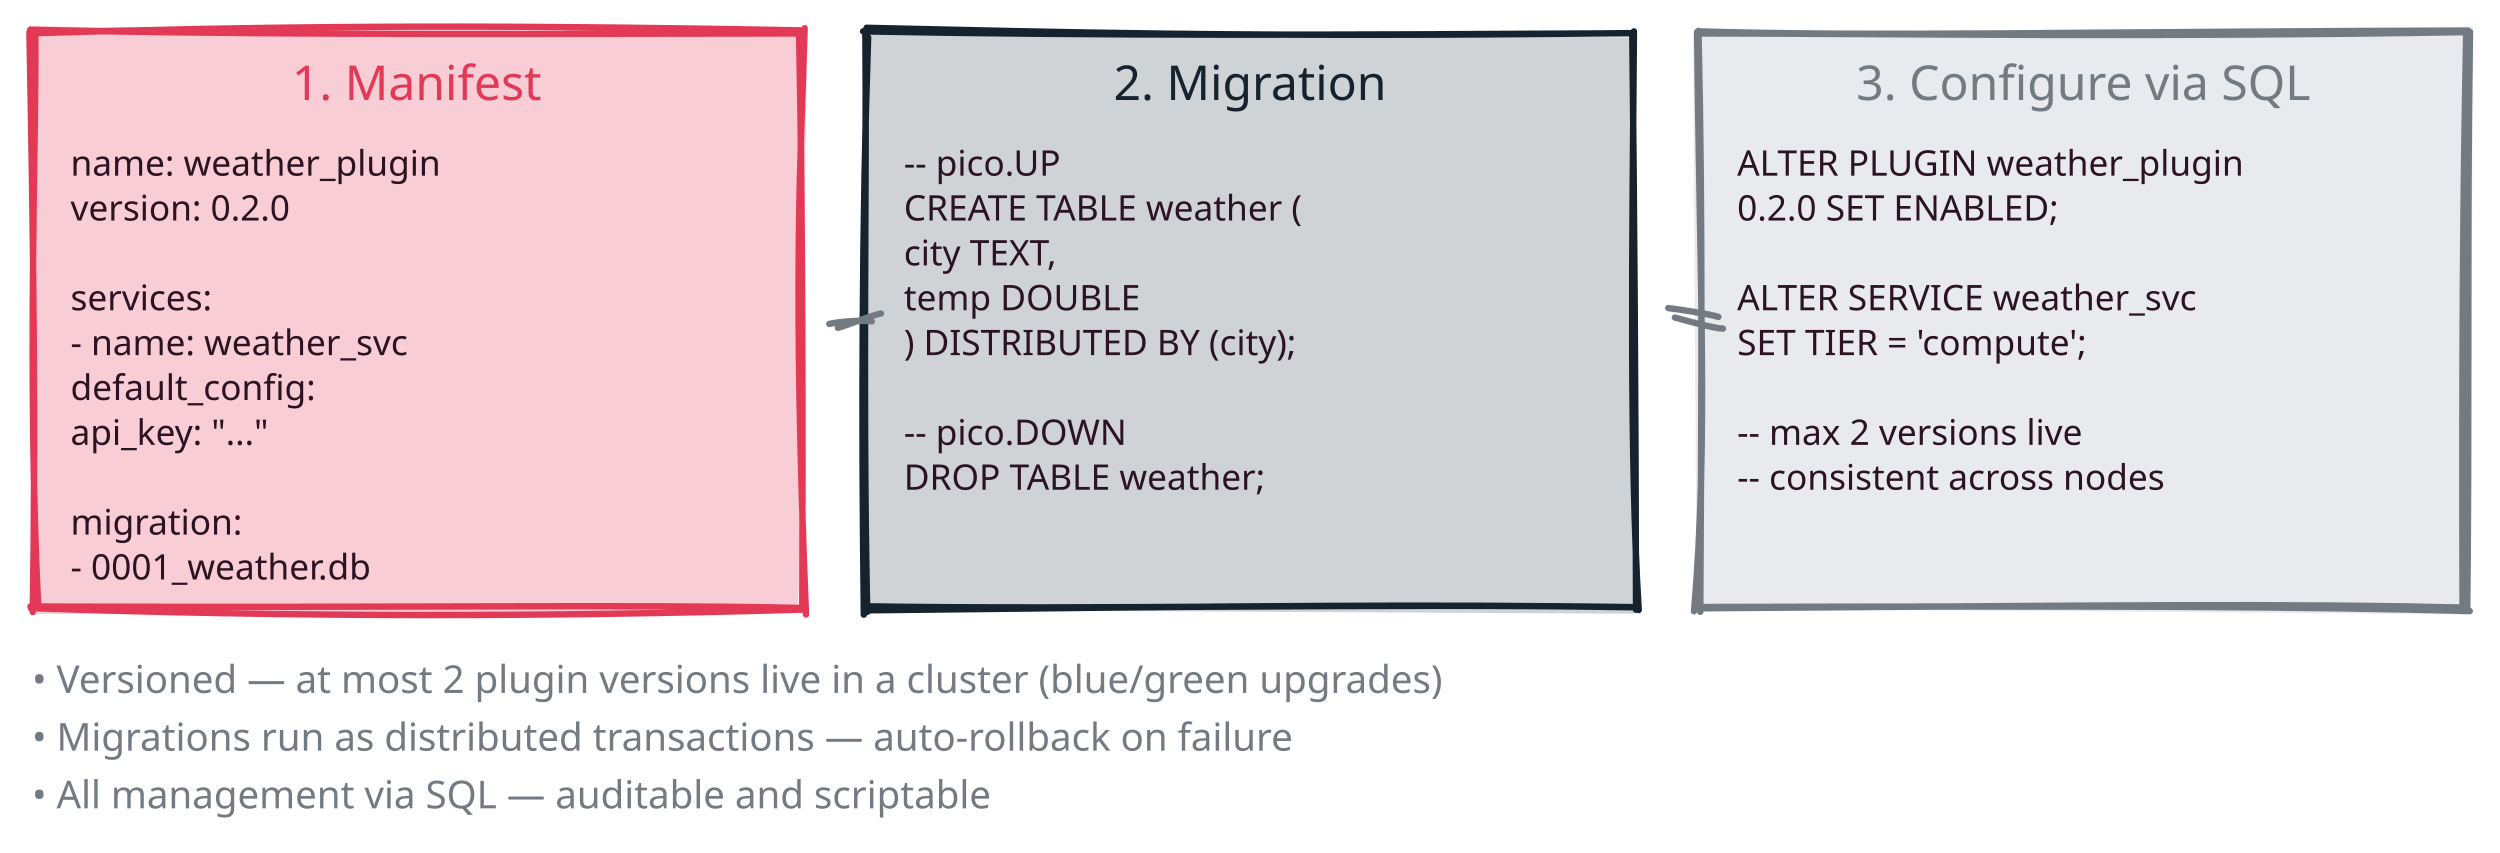
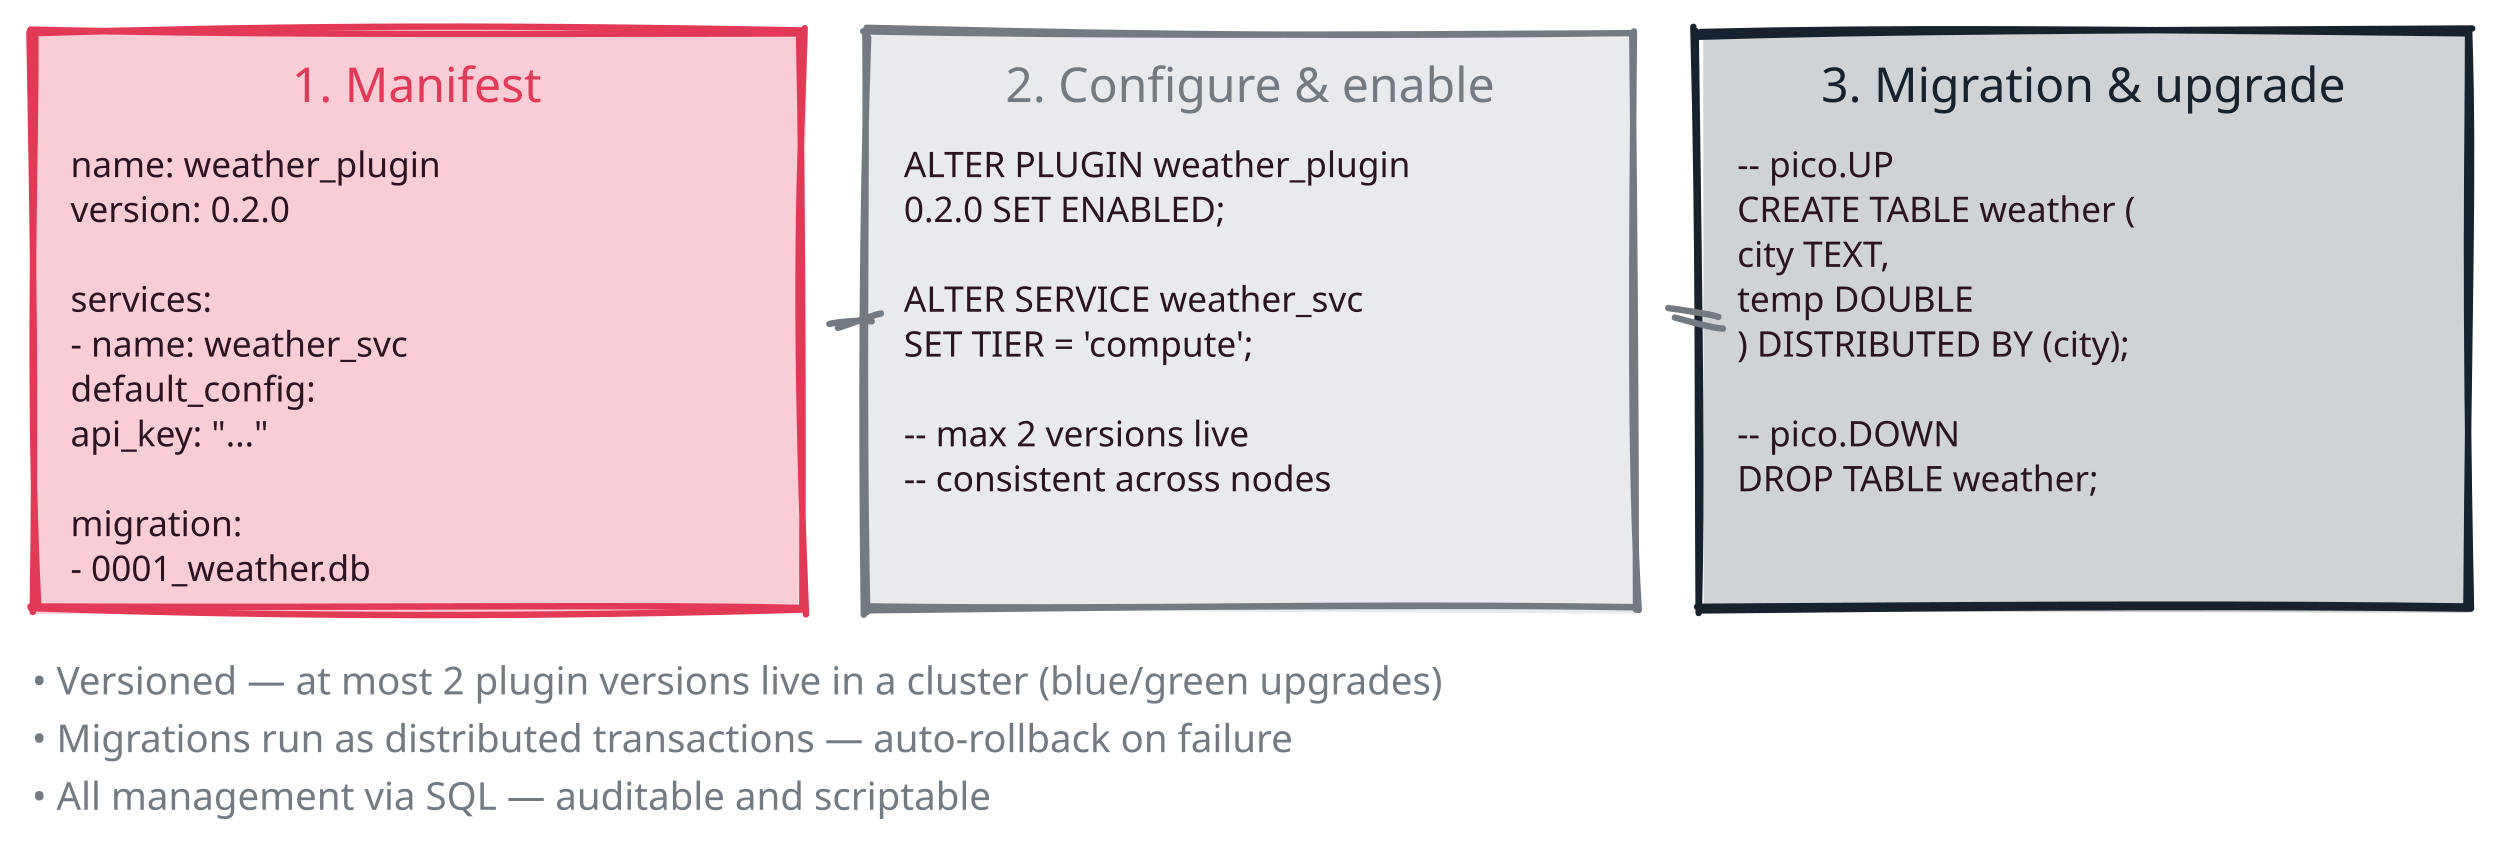
<svg xmlns="http://www.w3.org/2000/svg" version="1.1" viewBox="0 0 780 266" width="780" height="266">
  <defs>
    <style>
      @font-face {
        font-family: "Virgil";
        src: url("https://excalidraw.com/Virgil.woff2");
      }
      @font-face {
        font-family: "Cascadia";
        src: url("https://excalidraw.com/Cascadia.woff2");
      }
    </style>
  </defs>
  <rect x="0" y="0" width="780" height="266" fill="transparent" />
  <g stroke-linecap="round" transform="translate(10 10) rotate(0 120 90)">
    <path d="M-0.99 -1.86 L241.85 1.47 L239.06 180.8 L0.23 181.57" stroke="none" stroke-width="0" fill="#F8CDD6" />
    <path d="M-0.55 -0.73 C58.38 0.71, 116.13 0.7, 238.46 0.45 M0.1 0.38 C68 -1.75, 134.86 -2.55, 240.71 -0.51 M241.05 -1.21 C239.86 39.63, 237.21 76.06, 241.47 181.71 M239.32 0.93 C240.54 63.25, 240.47 126.28, 240.31 179.19 M239.29 179.66 C185.14 178.51, 126.23 179.66, -0.49 179.23 M240.43 180.2 C160.32 182.52, 80.22 182.55, -0.36 179.74 M1.92 179.39 C-1.56 107.41, 1.31 35.19, 1.03 1.8 M0.21 180.95 C1.17 122.99, 0.44 67.55, -0.82 0.09" stroke="#E23956" stroke-width="2" fill="none" />
  </g>
  <g transform="translate(10 14) rotate(0 120 12)">
-     <text x="120" y="17.2" font-family="Cascadia, Segoe UI Emoji" font-size="15px" fill="#E23956" text-anchor="middle" style="white-space: pre;" direction="ltr">1. Manifest</text>
+     <text x="120" y="12.0" dominant-baseline="central" font-family="Cascadia, Segoe UI Emoji" font-size="15px" fill="#E23956" text-anchor="middle" style="white-space: pre;" direction="ltr">1. Manifest</text>
  </g>
  <g transform="translate(22 44) rotate(0 108 7)">
-     <text x="0" y="10.8" font-family="Cascadia, Segoe UI Emoji" font-size="11px" fill="#2B1321" text-anchor="start" style="white-space: pre;" direction="ltr">name: weather_plugin</text>
+     <text x="0" y="7.0" dominant-baseline="central" font-family="Cascadia, Segoe UI Emoji" font-size="11px" fill="#2B1321" text-anchor="start" style="white-space: pre;" direction="ltr">name: weather_plugin</text>
  </g>
  <g transform="translate(22 58) rotate(0 108 7)">
-     <text x="0" y="10.8" font-family="Cascadia, Segoe UI Emoji" font-size="11px" fill="#2B1321" text-anchor="start" style="white-space: pre;" direction="ltr">version: 0.2.0</text>
+     <text x="0" y="7.0" dominant-baseline="central" font-family="Cascadia, Segoe UI Emoji" font-size="11px" fill="#2B1321" text-anchor="start" style="white-space: pre;" direction="ltr">version: 0.2.0</text>
  </g>
  <g transform="translate(22 86) rotate(0 108 7)">
-     <text x="0" y="10.8" font-family="Cascadia, Segoe UI Emoji" font-size="11px" fill="#2B1321" text-anchor="start" style="white-space: pre;" direction="ltr">services:</text>
+     <text x="0" y="7.0" dominant-baseline="central" font-family="Cascadia, Segoe UI Emoji" font-size="11px" fill="#2B1321" text-anchor="start" style="white-space: pre;" direction="ltr">services:</text>
  </g>
  <g transform="translate(22 100) rotate(0 108 7)">
-     <text x="0" y="10.8" font-family="Cascadia, Segoe UI Emoji" font-size="11px" fill="#2B1321" text-anchor="start" style="white-space: pre;" direction="ltr">  - name: weather_svc</text>
+     <text x="0" y="7.0" dominant-baseline="central" font-family="Cascadia, Segoe UI Emoji" font-size="11px" fill="#2B1321" text-anchor="start" style="white-space: pre;" direction="ltr">  - name: weather_svc</text>
  </g>
  <g transform="translate(22 114) rotate(0 108 7)">
-     <text x="0" y="10.8" font-family="Cascadia, Segoe UI Emoji" font-size="11px" fill="#2B1321" text-anchor="start" style="white-space: pre;" direction="ltr">    default_config:</text>
+     <text x="0" y="7.0" dominant-baseline="central" font-family="Cascadia, Segoe UI Emoji" font-size="11px" fill="#2B1321" text-anchor="start" style="white-space: pre;" direction="ltr">    default_config:</text>
  </g>
  <g transform="translate(22 128) rotate(0 108 7)">
-     <text x="0" y="10.8" font-family="Cascadia, Segoe UI Emoji" font-size="11px" fill="#2B1321" text-anchor="start" style="white-space: pre;" direction="ltr">      api_key: "..."</text>
+     <text x="0" y="7.0" dominant-baseline="central" font-family="Cascadia, Segoe UI Emoji" font-size="11px" fill="#2B1321" text-anchor="start" style="white-space: pre;" direction="ltr">      api_key: "..."</text>
  </g>
  <g transform="translate(22 156) rotate(0 108 7)">
-     <text x="0" y="10.8" font-family="Cascadia, Segoe UI Emoji" font-size="11px" fill="#2B1321" text-anchor="start" style="white-space: pre;" direction="ltr">migration:</text>
+     <text x="0" y="7.0" dominant-baseline="central" font-family="Cascadia, Segoe UI Emoji" font-size="11px" fill="#2B1321" text-anchor="start" style="white-space: pre;" direction="ltr">migration:</text>
  </g>
  <g transform="translate(22 170) rotate(0 108 7)">
-     <text x="0" y="10.8" font-family="Cascadia, Segoe UI Emoji" font-size="11px" fill="#2B1321" text-anchor="start" style="white-space: pre;" direction="ltr">  - 0001_weather.db</text>
+     <text x="0" y="7.0" dominant-baseline="central" font-family="Cascadia, Segoe UI Emoji" font-size="11px" fill="#2B1321" text-anchor="start" style="white-space: pre;" direction="ltr">  - 0001_weather.db</text>
  </g>
  <g stroke-linecap="round" transform="translate(270 10) rotate(0 120 90)">
-     <path d="M-0.99 -1.43 L238.76 1.69 L240.13 181.49 L-1.26 180.22" stroke="none" stroke-width="0" fill="#CFD3D6" />
-     <path d="M0.4 -1.33 C59.74 -0.01, 116.84 1.76, 238.57 0.33 M-0.71 -0.21 C73.48 1.21, 147.61 0.91, 239.37 0.37 M239.79 -0.2 C239.22 67.25, 238.4 133.26, 241.28 180.33 M239.27 0.94 C239.91 56.27, 240.31 115.28, 240.44 180.24 M240.17 179.43 C155.09 178.2, 73.72 180.28, 0.12 179.17 M239.71 179.47 C180.14 178.49, 119.39 179, 0.29 180.43 M-0.49 181.76 C-1.27 120.33, -1.05 57.76, 0.86 1.68 M0.57 180.91 C-0.89 110.35, 0.5 40.42, 0 -0.15" stroke="#16222E" stroke-width="2" fill="none" />
+     <path d="M-0.99 -1.43 L238.76 1.69 L240.13 181.49 L-1.26 180.22" stroke="none" stroke-width="0" fill="#E8EAED" />
+     <path d="M0.4 -1.33 C59.74 -0.01, 116.84 1.76, 238.57 0.33 M-0.71 -0.21 C73.48 1.21, 147.61 0.91, 239.37 0.37 M239.79 -0.2 C239.22 67.25, 238.4 133.26, 241.28 180.33 M239.27 0.94 C239.91 56.27, 240.31 115.28, 240.44 180.24 M240.17 179.43 C155.09 178.2, 73.72 180.28, 0.12 179.17 M239.71 179.47 C180.14 178.49, 119.39 179, 0.29 180.43 M-0.49 181.76 C-1.27 120.33, -1.05 57.76, 0.86 1.68 M0.57 180.91 C-0.89 110.35, 0.5 40.42, 0 -0.15" stroke="#737A82" stroke-width="2" fill="none" />
  </g>
  <g transform="translate(270 14) rotate(0 120 12)">
-     <text x="120" y="17.2" font-family="Cascadia, Segoe UI Emoji" font-size="15px" fill="#16222E" text-anchor="middle" style="white-space: pre;" direction="ltr">2. Migration</text>
+     <text x="120" y="12.0" dominant-baseline="central" font-family="Cascadia, Segoe UI Emoji" font-size="15px" fill="#737A82" text-anchor="middle" style="white-space: pre;" direction="ltr">2. Configure &amp; enable</text>
  </g>
  <g transform="translate(282 44) rotate(0 108 7)">
-     <text x="0" y="10.8" font-family="Cascadia, Segoe UI Emoji" font-size="11px" fill="#2B1321" text-anchor="start" style="white-space: pre;" direction="ltr">-- pico.UP</text>
+     <text x="0" y="7.0" dominant-baseline="central" font-family="Cascadia, Segoe UI Emoji" font-size="11px" fill="#2B1321" text-anchor="start" style="white-space: pre;" direction="ltr">ALTER PLUGIN weather_plugin</text>
  </g>
  <g transform="translate(282 58) rotate(0 108 7)">
-     <text x="0" y="10.8" font-family="Cascadia, Segoe UI Emoji" font-size="11px" fill="#2B1321" text-anchor="start" style="white-space: pre;" direction="ltr">CREATE TABLE weather (</text>
-   </g>
-   <g transform="translate(282 72) rotate(0 108 7)">
-     <text x="0" y="10.8" font-family="Cascadia, Segoe UI Emoji" font-size="11px" fill="#2B1321" text-anchor="start" style="white-space: pre;" direction="ltr">  city TEXT,</text>
+     <text x="0" y="7.0" dominant-baseline="central" font-family="Cascadia, Segoe UI Emoji" font-size="11px" fill="#2B1321" text-anchor="start" style="white-space: pre;" direction="ltr">  0.2.0 SET ENABLED;</text>
  </g>
  <g transform="translate(282 86) rotate(0 108 7)">
-     <text x="0" y="10.8" font-family="Cascadia, Segoe UI Emoji" font-size="11px" fill="#2B1321" text-anchor="start" style="white-space: pre;" direction="ltr">  temp DOUBLE</text>
+     <text x="0" y="7.0" dominant-baseline="central" font-family="Cascadia, Segoe UI Emoji" font-size="11px" fill="#2B1321" text-anchor="start" style="white-space: pre;" direction="ltr">ALTER SERVICE weather_svc</text>
  </g>
  <g transform="translate(282 100) rotate(0 108 7)">
-     <text x="0" y="10.8" font-family="Cascadia, Segoe UI Emoji" font-size="11px" fill="#2B1321" text-anchor="start" style="white-space: pre;" direction="ltr">) DISTRIBUTED BY (city);</text>
+     <text x="0" y="7.0" dominant-baseline="central" font-family="Cascadia, Segoe UI Emoji" font-size="11px" fill="#2B1321" text-anchor="start" style="white-space: pre;" direction="ltr">  SET TIER = 'compute';</text>
  </g>
  <g transform="translate(282 128) rotate(0 108 7)">
-     <text x="0" y="10.8" font-family="Cascadia, Segoe UI Emoji" font-size="11px" fill="#2B1321" text-anchor="start" style="white-space: pre;" direction="ltr">-- pico.DOWN</text>
+     <text x="0" y="7.0" dominant-baseline="central" font-family="Cascadia, Segoe UI Emoji" font-size="11px" fill="#2B1321" text-anchor="start" style="white-space: pre;" direction="ltr">-- max 2 versions live</text>
  </g>
  <g transform="translate(282 142) rotate(0 108 7)">
-     <text x="0" y="10.8" font-family="Cascadia, Segoe UI Emoji" font-size="11px" fill="#2B1321" text-anchor="start" style="white-space: pre;" direction="ltr">DROP TABLE weather;</text>
+     <text x="0" y="7.0" dominant-baseline="central" font-family="Cascadia, Segoe UI Emoji" font-size="11px" fill="#2B1321" text-anchor="start" style="white-space: pre;" direction="ltr">-- consistent across nodes</text>
  </g>
  <g stroke-linecap="round" transform="translate(530 10) rotate(0 120 90)">
-     <path d="M-1.8 0.16 L241.58 -1.71 L240.7 181.7 L-0.6 179.8" stroke="none" stroke-width="0" fill="#E8EAED" />
-     <path d="M-0.07 -0.21 C58.3 1.47, 118.47 -0.15, 240 -0.45 M-0.44 0.43 C69.65 0.54, 139.72 1.7, 240.66 0 M239.45 0.31 C238.44 50.1, 238.06 101.14, 238.31 180.68 M240.63 0.56 C239.67 62.39, 240.49 124.97, 239.77 180.58 M239.29 179.57 C185.51 178.25, 128.39 178.85, 1 179.79 M240.56 180.65 C186.88 179.24, 135.78 179.01, -0.62 179.39 M-1.46 180.69 C3.11 127.56, 0.15 74.48, -0.49 -0.03 M0.49 180.88 C0.81 119.98, 1.31 59.01, -0.07 -0.37" stroke="#737A82" stroke-width="2" fill="none" />
+     <path d="M1.4 1.31 L239.49 -1.33 L240.19 181.23 L1.55 180.74" stroke="none" stroke-width="0" fill="#CFD3D6" />
+     <path d="M-1.5 1.52 C58.83 -0.32, 116.07 -0.46, 241.32 -1.11 M0.64 -0.02 C60.33 -1.42, 119.08 -0.98, 239.96 0.41 M240.38 -0.19 C241.9 45.34, 240.14 87.82, 239.53 178.42 M240.04 0.15 C240.05 37.49, 238.83 75.67, 240.95 179.87 M240.87 179.92 C143.31 178.62, 46.91 180.12, 1.27 180.46 M240.47 179.22 C175.47 178.34, 111.33 178.56, -0.52 179.32 M-0.02 181.26 C-0.4 121.87, 0.11 64.62, -1.67 -1.62 M0.05 180.88 C0.98 142.24, 0.46 104.72, -0.95 -0.34" stroke="#16222E" stroke-width="2" fill="none" />
  </g>
  <g transform="translate(530 14) rotate(0 120 12)">
-     <text x="120" y="17.2" font-family="Cascadia, Segoe UI Emoji" font-size="15px" fill="#737A82" text-anchor="middle" style="white-space: pre;" direction="ltr">3. Configure via SQL</text>
+     <text x="120" y="12.0" dominant-baseline="central" font-family="Cascadia, Segoe UI Emoji" font-size="15px" fill="#16222E" text-anchor="middle" style="white-space: pre;" direction="ltr">3. Migration &amp; upgrade</text>
  </g>
  <g transform="translate(542 44) rotate(0 108 7)">
-     <text x="0" y="10.8" font-family="Cascadia, Segoe UI Emoji" font-size="11px" fill="#2B1321" text-anchor="start" style="white-space: pre;" direction="ltr">ALTER PLUGIN weather_plugin</text>
+     <text x="0" y="7.0" dominant-baseline="central" font-family="Cascadia, Segoe UI Emoji" font-size="11px" fill="#2B1321" text-anchor="start" style="white-space: pre;" direction="ltr">-- pico.UP</text>
  </g>
  <g transform="translate(542 58) rotate(0 108 7)">
-     <text x="0" y="10.8" font-family="Cascadia, Segoe UI Emoji" font-size="11px" fill="#2B1321" text-anchor="start" style="white-space: pre;" direction="ltr">  0.2.0 SET ENABLED;</text>
+     <text x="0" y="7.0" dominant-baseline="central" font-family="Cascadia, Segoe UI Emoji" font-size="11px" fill="#2B1321" text-anchor="start" style="white-space: pre;" direction="ltr">CREATE TABLE weather (</text>
+   </g>
+   <g transform="translate(542 72) rotate(0 108 7)">
+     <text x="0" y="7.0" dominant-baseline="central" font-family="Cascadia, Segoe UI Emoji" font-size="11px" fill="#2B1321" text-anchor="start" style="white-space: pre;" direction="ltr">  city TEXT,</text>
  </g>
  <g transform="translate(542 86) rotate(0 108 7)">
-     <text x="0" y="10.8" font-family="Cascadia, Segoe UI Emoji" font-size="11px" fill="#2B1321" text-anchor="start" style="white-space: pre;" direction="ltr">ALTER SERVICE weather_svc</text>
+     <text x="0" y="7.0" dominant-baseline="central" font-family="Cascadia, Segoe UI Emoji" font-size="11px" fill="#2B1321" text-anchor="start" style="white-space: pre;" direction="ltr">  temp DOUBLE</text>
  </g>
  <g transform="translate(542 100) rotate(0 108 7)">
-     <text x="0" y="10.8" font-family="Cascadia, Segoe UI Emoji" font-size="11px" fill="#2B1321" text-anchor="start" style="white-space: pre;" direction="ltr">  SET TIER = 'compute';</text>
+     <text x="0" y="7.0" dominant-baseline="central" font-family="Cascadia, Segoe UI Emoji" font-size="11px" fill="#2B1321" text-anchor="start" style="white-space: pre;" direction="ltr">) DISTRIBUTED BY (city);</text>
  </g>
  <g transform="translate(542 128) rotate(0 108 7)">
-     <text x="0" y="10.8" font-family="Cascadia, Segoe UI Emoji" font-size="11px" fill="#2B1321" text-anchor="start" style="white-space: pre;" direction="ltr">-- max 2 versions live</text>
+     <text x="0" y="7.0" dominant-baseline="central" font-family="Cascadia, Segoe UI Emoji" font-size="11px" fill="#2B1321" text-anchor="start" style="white-space: pre;" direction="ltr">-- pico.DOWN</text>
  </g>
  <g transform="translate(542 142) rotate(0 108 7)">
-     <text x="0" y="10.8" font-family="Cascadia, Segoe UI Emoji" font-size="11px" fill="#2B1321" text-anchor="start" style="white-space: pre;" direction="ltr">-- consistent across nodes</text>
+     <text x="0" y="7.0" dominant-baseline="central" font-family="Cascadia, Segoe UI Emoji" font-size="11px" fill="#2B1321" text-anchor="start" style="white-space: pre;" direction="ltr">DROP TABLE weather;</text>
  </g>
  <g stroke-linecap="round">
    <g transform="translate(260 100) rotate(0 8 0)">
      <path d="M1.42 2.28 C4.15 1.58, 12.74 -1.9, 14.84 -2.18 M-1.25 1.06 C1.15 0.46, 8.46 -0.22, 11.98 0.27" stroke="#737A82" stroke-width="2" fill="none" />
    </g>
  </g>
  <g stroke-linecap="round">
    <g transform="translate(520 100) rotate(0 8 0)">
      <path d="M2.56 -0.92 C5.74 -0.06, 15.08 2.54, 17.54 2.52 M0.5 -3.88 C3.59 -3.51, 13.52 -2.03, 16.14 -1.12" stroke="#737A82" stroke-width="2" fill="none" />
    </g>
  </g>
  <g transform="translate(10 204) rotate(0 380 8)">
-     <text x="0" y="12.2" font-family="Cascadia, Segoe UI Emoji" font-size="12px" fill="#737A82" text-anchor="start" style="white-space: pre;" direction="ltr">• Versioned — at most 2 plugin versions live in a cluster (blue/green upgrades)</text>
+     <text x="0" y="8.0" dominant-baseline="central" font-family="Cascadia, Segoe UI Emoji" font-size="12px" fill="#737A82" text-anchor="start" style="white-space: pre;" direction="ltr">• Versioned — at most 2 plugin versions live in a cluster (blue/green upgrades)</text>
  </g>
  <g transform="translate(10 222) rotate(0 380 8)">
-     <text x="0" y="12.2" font-family="Cascadia, Segoe UI Emoji" font-size="12px" fill="#737A82" text-anchor="start" style="white-space: pre;" direction="ltr">• Migrations run as distributed transactions — auto-rollback on failure</text>
+     <text x="0" y="8.0" dominant-baseline="central" font-family="Cascadia, Segoe UI Emoji" font-size="12px" fill="#737A82" text-anchor="start" style="white-space: pre;" direction="ltr">• Migrations run as distributed transactions — auto-rollback on failure</text>
  </g>
  <g transform="translate(10 240) rotate(0 380 8)">
-     <text x="0" y="12.2" font-family="Cascadia, Segoe UI Emoji" font-size="12px" fill="#737A82" text-anchor="start" style="white-space: pre;" direction="ltr">• All management via SQL — auditable and scriptable</text>
+     <text x="0" y="8.0" dominant-baseline="central" font-family="Cascadia, Segoe UI Emoji" font-size="12px" fill="#737A82" text-anchor="start" style="white-space: pre;" direction="ltr">• All management via SQL — auditable and scriptable</text>
  </g>
</svg>
